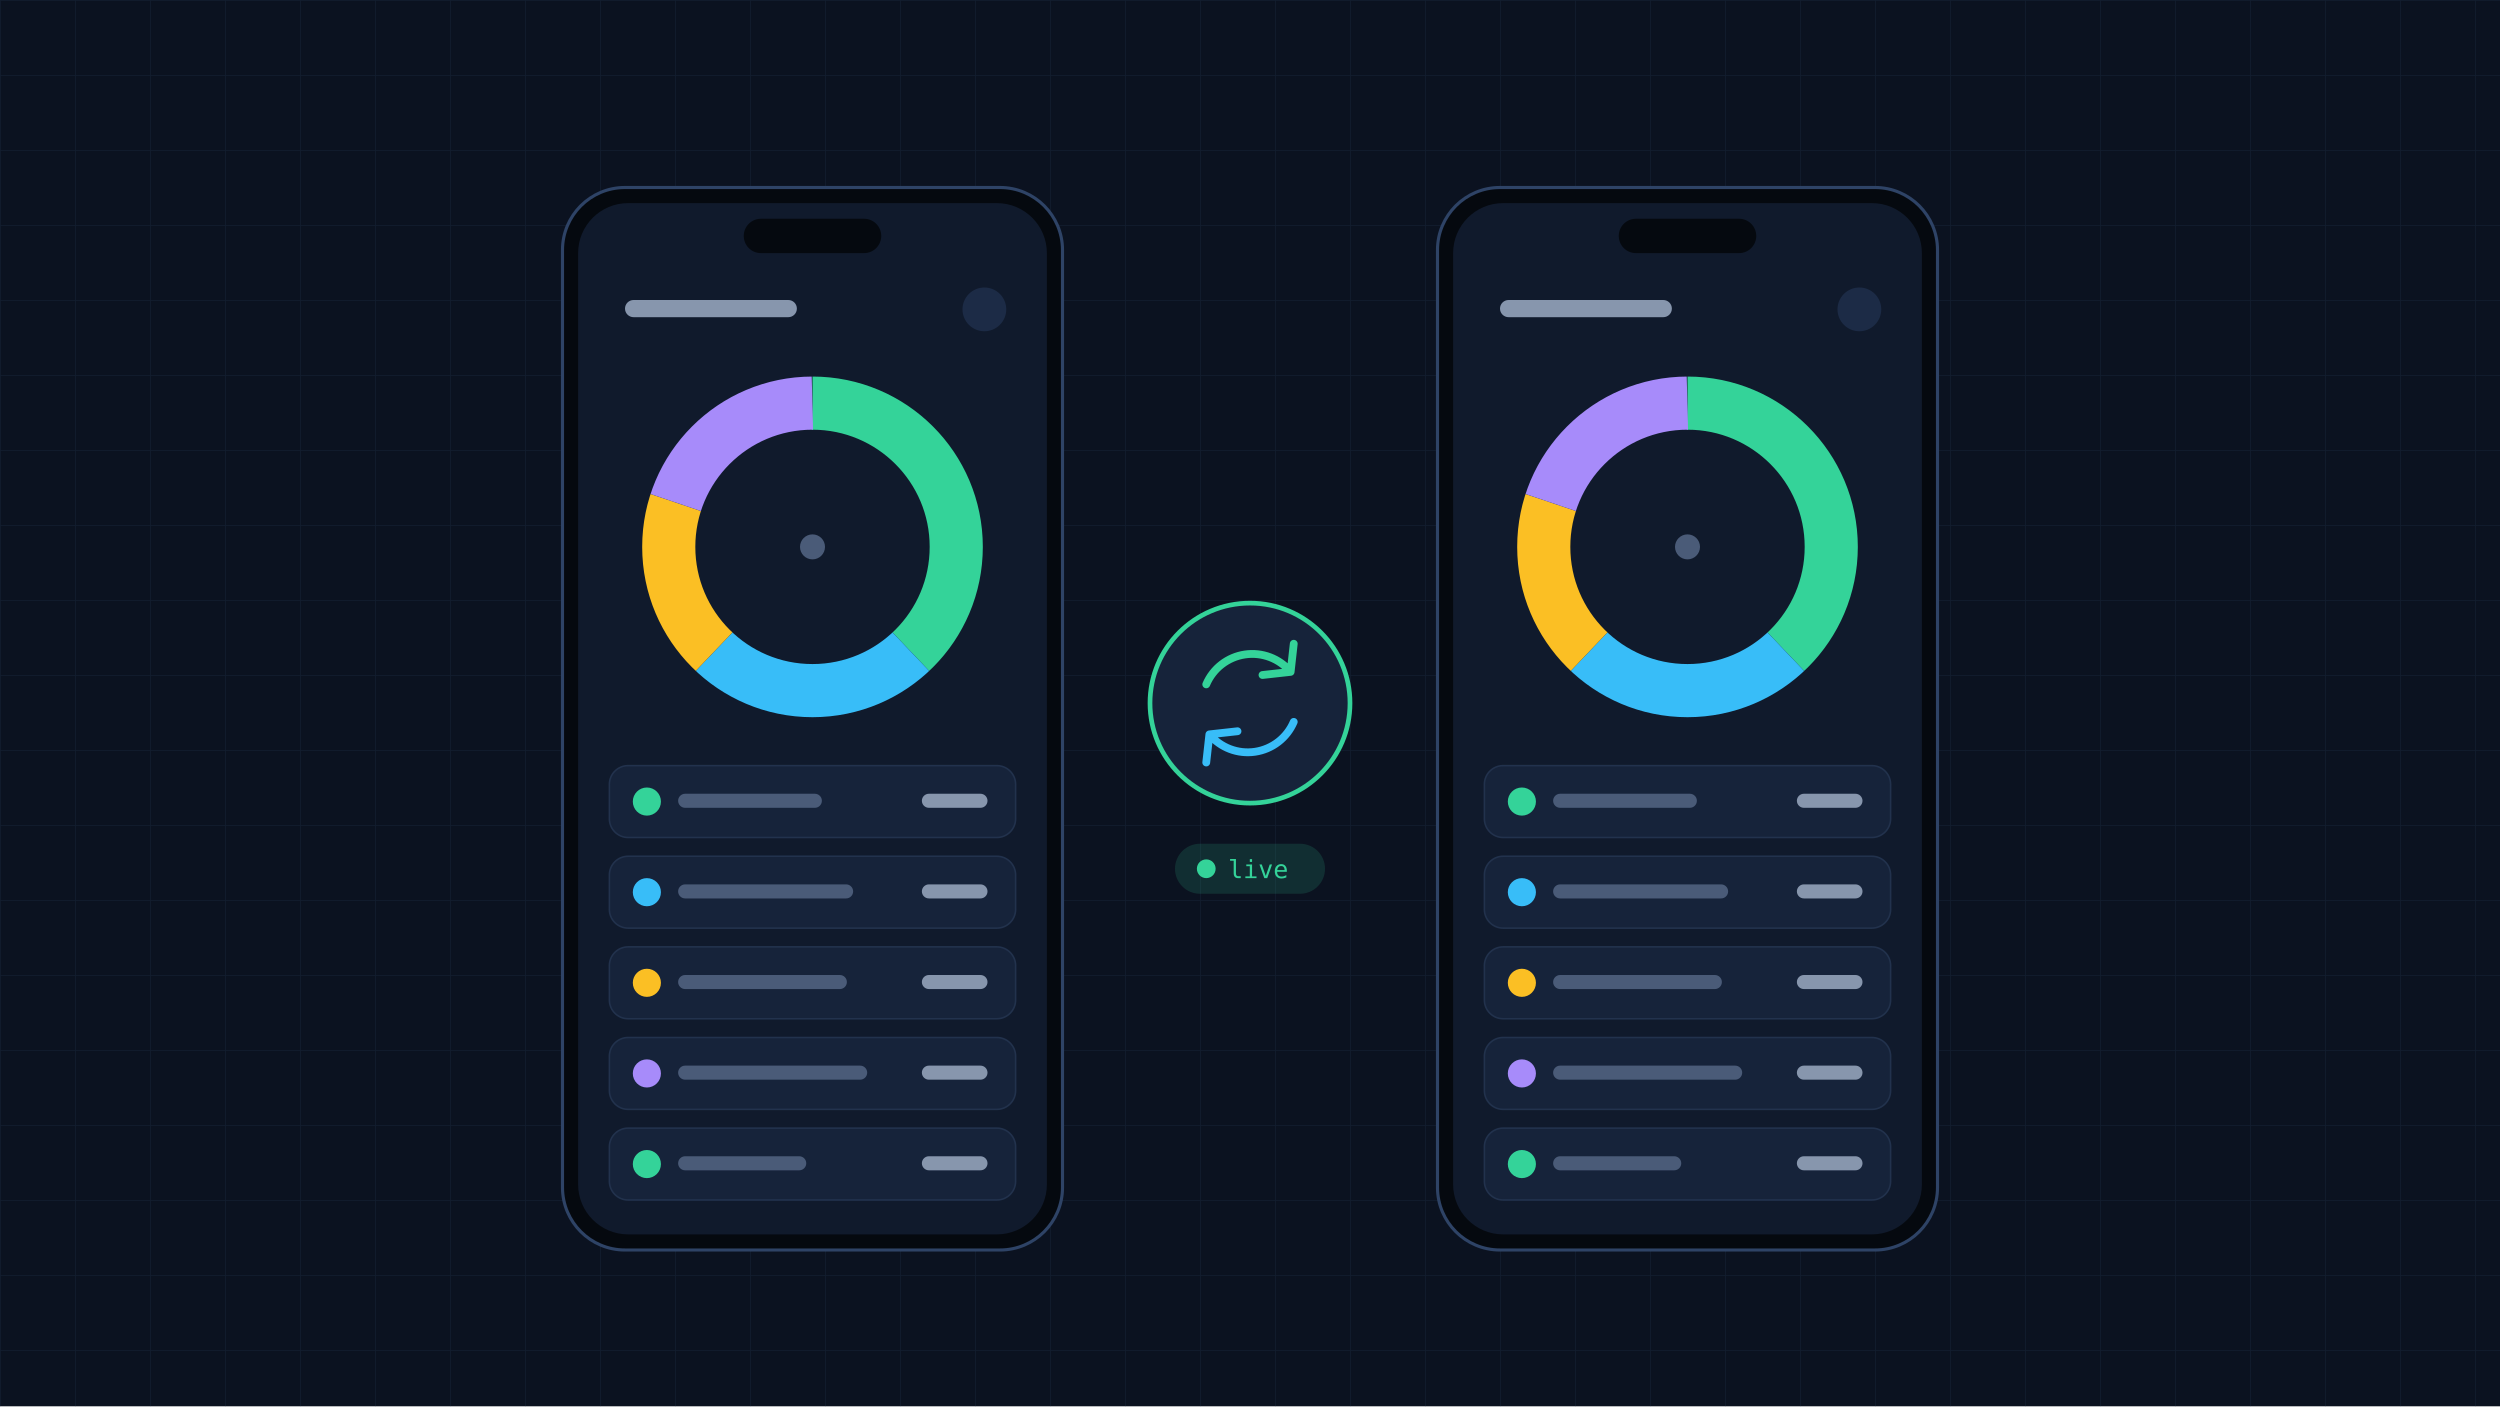
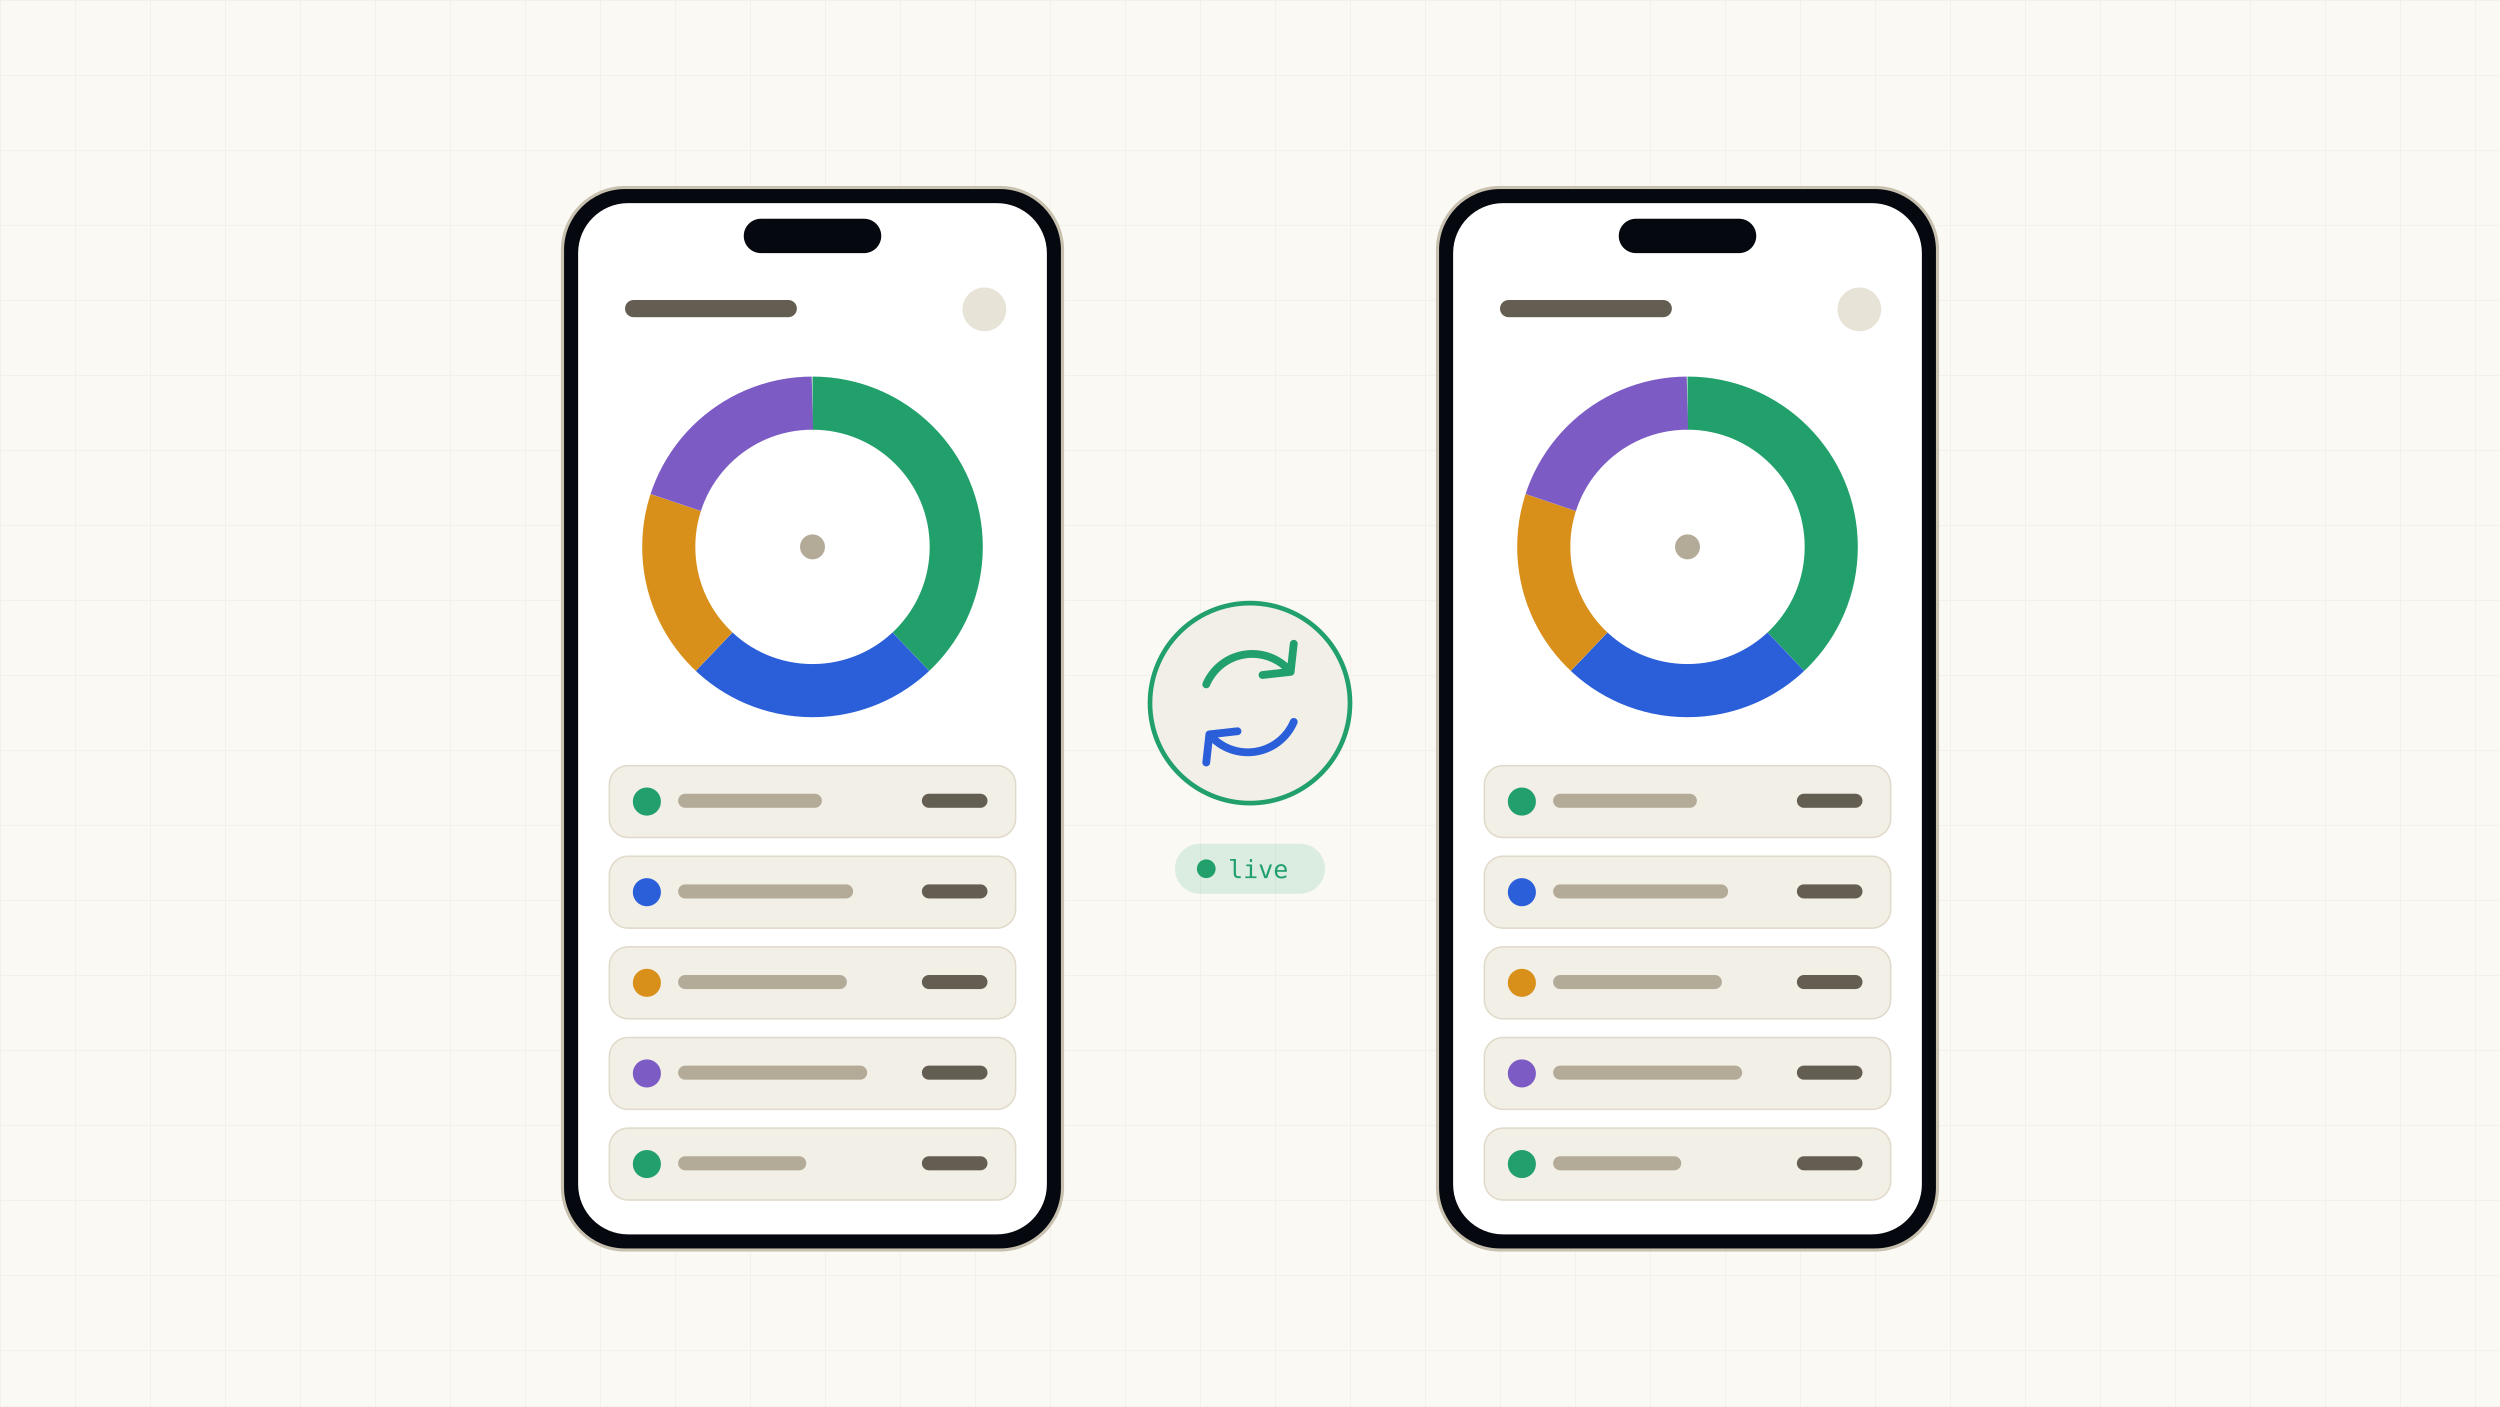
<svg xmlns="http://www.w3.org/2000/svg" width="1600" height="900" viewBox="0 0 1600 900">
  <defs>
    <linearGradient id="grad">
-       <stop offset="0" stop-color="#34D399" />
-       <stop offset="1" stop-color="#34D399" />
+       <stop offset="0" stop-color="#22A06B" />
+       <stop offset="1" stop-color="#22A06B" />
    </linearGradient>
    <linearGradient id="gradH">
-       <stop offset="0" stop-color="#34D399" />
-       <stop offset="1" stop-color="#34D399" />
+       <stop offset="0" stop-color="#22A06B" />
+       <stop offset="1" stop-color="#22A06B" />
    </linearGradient>
    <linearGradient id="fadeDown" x1="0" y1="0" x2="0" y2="1">
-       <stop offset="0" stop-color="#34D399" stop-opacity="0.35" />
-       <stop offset="1" stop-color="#34D399" stop-opacity="0" />
+       <stop offset="0" stop-color="#22A06B" stop-opacity="0.35" />
+       <stop offset="1" stop-color="#22A06B" stop-opacity="0" />
    </linearGradient>
    <linearGradient id="fadeDownBlue" x1="0" y1="0" x2="0" y2="1">
-       <stop offset="0" stop-color="#38BDF8" stop-opacity="0.35" />
-       <stop offset="1" stop-color="#38BDF8" stop-opacity="0" />
+       <stop offset="0" stop-color="#2B5FD9" stop-opacity="0.35" />
+       <stop offset="1" stop-color="#2B5FD9" stop-opacity="0" />
    </linearGradient>
    <radialGradient id="glowG">
-       <stop offset="0" stop-color="#10B981" stop-opacity="0.28" />
-       <stop offset="1" stop-color="#10B981" stop-opacity="0" />
+       <stop offset="0" stop-color="#0F7A4E" stop-opacity="0.28" />
+       <stop offset="1" stop-color="#0F7A4E" stop-opacity="0" />
    </radialGradient>
    <radialGradient id="glowB">
-       <stop offset="0" stop-color="#2563EB" stop-opacity="0.30" />
-       <stop offset="1" stop-color="#2563EB" stop-opacity="0" />
+       <stop offset="0" stop-color="#1F4FBF" stop-opacity="0.30" />
+       <stop offset="1" stop-color="#1F4FBF" stop-opacity="0" />
    </radialGradient>
    <pattern id="grid" width="48" height="48" patternUnits="userSpaceOnUse">
-       <path d="M48 0H0V48" fill="none" stroke="#22324D" stroke-width="1" />
+       <path d="M48 0H0V48" fill="none" stroke="#E1DACB" stroke-width="1" />
    </pattern>
    <filter id="shadow" x="-10%" y="-10%" width="120%" height="130%">
      <feDropShadow dx="0" dy="18" stdDeviation="22" flood-color="#000" flood-opacity="0.45" />
    </filter>
  </defs>
-   <rect x="0" y="0" width="1600" height="900" fill="#0B1220" />
+   <rect x="0" y="0" width="1600" height="900" fill="#FBF9F4" />
  <rect x="0" y="0" width="1600" height="900" fill="url(#grid)" opacity="0.35" />
  <g>
-     <rect x="360" y="120" width="320" height="680" rx="40" fill="#05090F" stroke="#2E4366" stroke-width="2" />
-     <rect x="370" y="130" width="300" height="660" rx="32" fill="#101A2C" />
+     <rect x="360" y="120" width="320" height="680" rx="40" fill="#05090F" stroke="#C9C1AF" stroke-width="2" />
+     <rect x="370" y="130" width="300" height="660" rx="32" fill="#FFFFFF" />
    <rect x="476" y="140" width="88" height="22" rx="11" fill="#05090F" />
-     <rect x="400" y="192" width="110" height="11" rx="5.5" fill="#8796AD" />
-     <circle cx="630" cy="198" r="14" fill="#1C2B46" />
-     <circle cx="520" cy="350" r="92" fill="none" stroke="#34D399" stroke-width="34" stroke-dasharray="219.7 578.1" stroke-dashoffset="0.0" transform="rotate(-90 520 350)" />
-     <circle cx="520" cy="350" r="92" fill="none" stroke="#38BDF8" stroke-width="34" stroke-dasharray="138.7 578.1" stroke-dashoffset="-219.7" transform="rotate(-90 520 350)" />
-     <circle cx="520" cy="350" r="92" fill="none" stroke="#FBBF24" stroke-width="34" stroke-dasharray="104.0 578.1" stroke-dashoffset="-358.4" transform="rotate(-90 520 350)" />
-     <circle cx="520" cy="350" r="92" fill="none" stroke="#A78BFA" stroke-width="34" stroke-dasharray="115.6 578.1" stroke-dashoffset="-462.4" transform="rotate(-90 520 350)" />
-     <circle cx="520" cy="350" r="8" fill="#4A5B78" />
+     <rect x="400" y="192" width="110" height="11" rx="5.5" fill="#645E52" />
+     <circle cx="630" cy="198" r="14" fill="#E8E3D7" />
+     <circle cx="520" cy="350" r="92" fill="none" stroke="#22A06B" stroke-width="34" stroke-dasharray="219.7 578.1" stroke-dashoffset="0.0" transform="rotate(-90 520 350)" />
+     <circle cx="520" cy="350" r="92" fill="none" stroke="#2B5FD9" stroke-width="34" stroke-dasharray="138.7 578.1" stroke-dashoffset="-219.7" transform="rotate(-90 520 350)" />
+     <circle cx="520" cy="350" r="92" fill="none" stroke="#D9901A" stroke-width="34" stroke-dasharray="104.0 578.1" stroke-dashoffset="-358.4" transform="rotate(-90 520 350)" />
+     <circle cx="520" cy="350" r="92" fill="none" stroke="#7C5CC4" stroke-width="34" stroke-dasharray="115.6 578.1" stroke-dashoffset="-462.4" transform="rotate(-90 520 350)" />
+     <circle cx="520" cy="350" r="8" fill="#B3AB98" />
    <g>
-       <rect x="390" y="490" width="260" height="46" rx="12" fill="#16233A" stroke="#22324D" />
-       <circle cx="414" cy="513" r="9" fill="#34D399" />
-       <rect x="434" y="508" width="92" height="9" rx="4.5" fill="#4A5B78" />
-       <rect x="590" y="508" width="42" height="9" rx="4.5" fill="#8796AD" />
+       <rect x="390" y="490" width="260" height="46" rx="12" fill="#F2EFE7" stroke="#E1DACB" />
+       <circle cx="414" cy="513" r="9" fill="#22A06B" />
+       <rect x="434" y="508" width="92" height="9" rx="4.5" fill="#B3AB98" />
+       <rect x="590" y="508" width="42" height="9" rx="4.5" fill="#645E52" />
    </g>
    <g>
-       <rect x="390" y="548" width="260" height="46" rx="12" fill="#16233A" stroke="#22324D" />
-       <circle cx="414" cy="571" r="9" fill="#38BDF8" />
-       <rect x="434" y="566" width="112" height="9" rx="4.5" fill="#4A5B78" />
-       <rect x="590" y="566" width="42" height="9" rx="4.5" fill="#8796AD" />
+       <rect x="390" y="548" width="260" height="46" rx="12" fill="#F2EFE7" stroke="#E1DACB" />
+       <circle cx="414" cy="571" r="9" fill="#2B5FD9" />
+       <rect x="434" y="566" width="112" height="9" rx="4.5" fill="#B3AB98" />
+       <rect x="590" y="566" width="42" height="9" rx="4.5" fill="#645E52" />
    </g>
    <g>
-       <rect x="390" y="606" width="260" height="46" rx="12" fill="#16233A" stroke="#22324D" />
-       <circle cx="414" cy="629" r="9" fill="#FBBF24" />
-       <rect x="434" y="624" width="108" height="9" rx="4.5" fill="#4A5B78" />
-       <rect x="590" y="624" width="42" height="9" rx="4.5" fill="#8796AD" />
+       <rect x="390" y="606" width="260" height="46" rx="12" fill="#F2EFE7" stroke="#E1DACB" />
+       <circle cx="414" cy="629" r="9" fill="#D9901A" />
+       <rect x="434" y="624" width="108" height="9" rx="4.5" fill="#B3AB98" />
+       <rect x="590" y="624" width="42" height="9" rx="4.5" fill="#645E52" />
    </g>
    <g>
-       <rect x="390" y="664" width="260" height="46" rx="12" fill="#16233A" stroke="#22324D" />
-       <circle cx="414" cy="687" r="9" fill="#A78BFA" />
-       <rect x="434" y="682" width="121" height="9" rx="4.5" fill="#4A5B78" />
-       <rect x="590" y="682" width="42" height="9" rx="4.5" fill="#8796AD" />
+       <rect x="390" y="664" width="260" height="46" rx="12" fill="#F2EFE7" stroke="#E1DACB" />
+       <circle cx="414" cy="687" r="9" fill="#7C5CC4" />
+       <rect x="434" y="682" width="121" height="9" rx="4.5" fill="#B3AB98" />
+       <rect x="590" y="682" width="42" height="9" rx="4.5" fill="#645E52" />
    </g>
    <g>
-       <rect x="390" y="722" width="260" height="46" rx="12" fill="#16233A" stroke="#22324D" />
-       <circle cx="414" cy="745" r="9" fill="#34D399" />
-       <rect x="434" y="740" width="82" height="9" rx="4.5" fill="#4A5B78" />
-       <rect x="590" y="740" width="42" height="9" rx="4.5" fill="#8796AD" />
+       <rect x="390" y="722" width="260" height="46" rx="12" fill="#F2EFE7" stroke="#E1DACB" />
+       <circle cx="414" cy="745" r="9" fill="#22A06B" />
+       <rect x="434" y="740" width="82" height="9" rx="4.5" fill="#B3AB98" />
+       <rect x="590" y="740" width="42" height="9" rx="4.5" fill="#645E52" />
    </g>
  </g>
  <g>
-     <rect x="920" y="120" width="320" height="680" rx="40" fill="#05090F" stroke="#2E4366" stroke-width="2" />
-     <rect x="930" y="130" width="300" height="660" rx="32" fill="#101A2C" />
+     <rect x="920" y="120" width="320" height="680" rx="40" fill="#05090F" stroke="#C9C1AF" stroke-width="2" />
+     <rect x="930" y="130" width="300" height="660" rx="32" fill="#FFFFFF" />
    <rect x="1036" y="140" width="88" height="22" rx="11" fill="#05090F" />
-     <rect x="960" y="192" width="110" height="11" rx="5.5" fill="#8796AD" />
-     <circle cx="1190" cy="198" r="14" fill="#1C2B46" />
-     <circle cx="1080" cy="350" r="92" fill="none" stroke="#34D399" stroke-width="34" stroke-dasharray="219.7 578.1" stroke-dashoffset="0.0" transform="rotate(-90 1080 350)" />
-     <circle cx="1080" cy="350" r="92" fill="none" stroke="#38BDF8" stroke-width="34" stroke-dasharray="138.7 578.1" stroke-dashoffset="-219.7" transform="rotate(-90 1080 350)" />
-     <circle cx="1080" cy="350" r="92" fill="none" stroke="#FBBF24" stroke-width="34" stroke-dasharray="104.0 578.1" stroke-dashoffset="-358.4" transform="rotate(-90 1080 350)" />
-     <circle cx="1080" cy="350" r="92" fill="none" stroke="#A78BFA" stroke-width="34" stroke-dasharray="115.6 578.1" stroke-dashoffset="-462.4" transform="rotate(-90 1080 350)" />
-     <circle cx="1080" cy="350" r="8" fill="#4A5B78" />
+     <rect x="960" y="192" width="110" height="11" rx="5.5" fill="#645E52" />
+     <circle cx="1190" cy="198" r="14" fill="#E8E3D7" />
+     <circle cx="1080" cy="350" r="92" fill="none" stroke="#22A06B" stroke-width="34" stroke-dasharray="219.7 578.1" stroke-dashoffset="0.0" transform="rotate(-90 1080 350)" />
+     <circle cx="1080" cy="350" r="92" fill="none" stroke="#2B5FD9" stroke-width="34" stroke-dasharray="138.7 578.1" stroke-dashoffset="-219.7" transform="rotate(-90 1080 350)" />
+     <circle cx="1080" cy="350" r="92" fill="none" stroke="#D9901A" stroke-width="34" stroke-dasharray="104.0 578.1" stroke-dashoffset="-358.4" transform="rotate(-90 1080 350)" />
+     <circle cx="1080" cy="350" r="92" fill="none" stroke="#7C5CC4" stroke-width="34" stroke-dasharray="115.6 578.1" stroke-dashoffset="-462.4" transform="rotate(-90 1080 350)" />
+     <circle cx="1080" cy="350" r="8" fill="#B3AB98" />
    <g>
-       <rect x="950" y="490" width="260" height="46" rx="12" fill="#16233A" stroke="#22324D" />
-       <circle cx="974" cy="513" r="9" fill="#34D399" />
-       <rect x="994" y="508" width="92" height="9" rx="4.5" fill="#4A5B78" />
-       <rect x="1150" y="508" width="42" height="9" rx="4.5" fill="#8796AD" />
+       <rect x="950" y="490" width="260" height="46" rx="12" fill="#F2EFE7" stroke="#E1DACB" />
+       <circle cx="974" cy="513" r="9" fill="#22A06B" />
+       <rect x="994" y="508" width="92" height="9" rx="4.5" fill="#B3AB98" />
+       <rect x="1150" y="508" width="42" height="9" rx="4.5" fill="#645E52" />
    </g>
    <g>
-       <rect x="950" y="548" width="260" height="46" rx="12" fill="#16233A" stroke="#22324D" />
-       <circle cx="974" cy="571" r="9" fill="#38BDF8" />
-       <rect x="994" y="566" width="112" height="9" rx="4.5" fill="#4A5B78" />
-       <rect x="1150" y="566" width="42" height="9" rx="4.5" fill="#8796AD" />
+       <rect x="950" y="548" width="260" height="46" rx="12" fill="#F2EFE7" stroke="#E1DACB" />
+       <circle cx="974" cy="571" r="9" fill="#2B5FD9" />
+       <rect x="994" y="566" width="112" height="9" rx="4.5" fill="#B3AB98" />
+       <rect x="1150" y="566" width="42" height="9" rx="4.5" fill="#645E52" />
    </g>
    <g>
-       <rect x="950" y="606" width="260" height="46" rx="12" fill="#16233A" stroke="#22324D" />
-       <circle cx="974" cy="629" r="9" fill="#FBBF24" />
-       <rect x="994" y="624" width="108" height="9" rx="4.5" fill="#4A5B78" />
-       <rect x="1150" y="624" width="42" height="9" rx="4.5" fill="#8796AD" />
+       <rect x="950" y="606" width="260" height="46" rx="12" fill="#F2EFE7" stroke="#E1DACB" />
+       <circle cx="974" cy="629" r="9" fill="#D9901A" />
+       <rect x="994" y="624" width="108" height="9" rx="4.5" fill="#B3AB98" />
+       <rect x="1150" y="624" width="42" height="9" rx="4.5" fill="#645E52" />
    </g>
    <g>
-       <rect x="950" y="664" width="260" height="46" rx="12" fill="#16233A" stroke="#22324D" />
-       <circle cx="974" cy="687" r="9" fill="#A78BFA" />
-       <rect x="994" y="682" width="121" height="9" rx="4.5" fill="#4A5B78" />
-       <rect x="1150" y="682" width="42" height="9" rx="4.5" fill="#8796AD" />
+       <rect x="950" y="664" width="260" height="46" rx="12" fill="#F2EFE7" stroke="#E1DACB" />
+       <circle cx="974" cy="687" r="9" fill="#7C5CC4" />
+       <rect x="994" y="682" width="121" height="9" rx="4.5" fill="#B3AB98" />
+       <rect x="1150" y="682" width="42" height="9" rx="4.5" fill="#645E52" />
    </g>
    <g>
-       <rect x="950" y="722" width="260" height="46" rx="12" fill="#16233A" stroke="#22324D" />
-       <circle cx="974" cy="745" r="9" fill="#34D399" />
-       <rect x="994" y="740" width="82" height="9" rx="4.5" fill="#4A5B78" />
-       <rect x="1150" y="740" width="42" height="9" rx="4.5" fill="#8796AD" />
+       <rect x="950" y="722" width="260" height="46" rx="12" fill="#F2EFE7" stroke="#E1DACB" />
+       <circle cx="974" cy="745" r="9" fill="#22A06B" />
+       <rect x="994" y="740" width="82" height="9" rx="4.5" fill="#B3AB98" />
+       <rect x="1150" y="740" width="42" height="9" rx="4.5" fill="#645E52" />
    </g>
  </g>
-   <circle cx="800" cy="450" r="64" fill="#16233A" stroke="url(#grad)" stroke-width="3" />
-   <path d="M772 438 A32 32 0 0 1 826 430 M826 430 L828 412 M826 430 L808 432" fill="none" stroke="#34D399" stroke-width="5" stroke-linecap="round" />
-   <path d="M828 462 A32 32 0 0 1 774 470 M774 470 L772 488 M774 470 L792 468" fill="none" stroke="#38BDF8" stroke-width="5" stroke-linecap="round" />
+   <circle cx="800" cy="450" r="64" fill="#F2EFE7" stroke="url(#grad)" stroke-width="3" />
+   <path d="M772 438 A32 32 0 0 1 826 430 M826 430 L828 412 M826 430 L808 432" fill="none" stroke="#22A06B" stroke-width="5" stroke-linecap="round" />
+   <path d="M828 462 A32 32 0 0 1 774 470 M774 470 L772 488 M774 470 L792 468" fill="none" stroke="#2B5FD9" stroke-width="5" stroke-linecap="round" />
  <line x1="690" y1="450" x2="734" y2="450" stroke="url(#gradH)" stroke-width="3" stroke-dasharray="6 8" />
  <line x1="866" y1="450" x2="910" y2="450" stroke="url(#gradH)" stroke-width="3" stroke-dasharray="6 8" />
-   <rect x="752" y="540" width="96" height="32" rx="16" fill="#34D399" opacity="0.15" />
-   <circle cx="772" cy="556" r="6" fill="#34D399" />
-   <text x="786" y="562" fill="#34D399" font-size="16" font-weight="400" font-family="ui-monospace, 'SFMono-Regular', Menlo, Consolas, monospace" text-anchor="start">live</text>
+   <rect x="752" y="540" width="96" height="32" rx="16" fill="#22A06B" opacity="0.15" />
+   <circle cx="772" cy="556" r="6" fill="#22A06B" />
+   <text x="786" y="562" fill="#22A06B" font-size="16" font-weight="400" font-family="ui-monospace, 'SFMono-Regular', Menlo, Consolas, monospace" text-anchor="start">live</text>
</svg>
